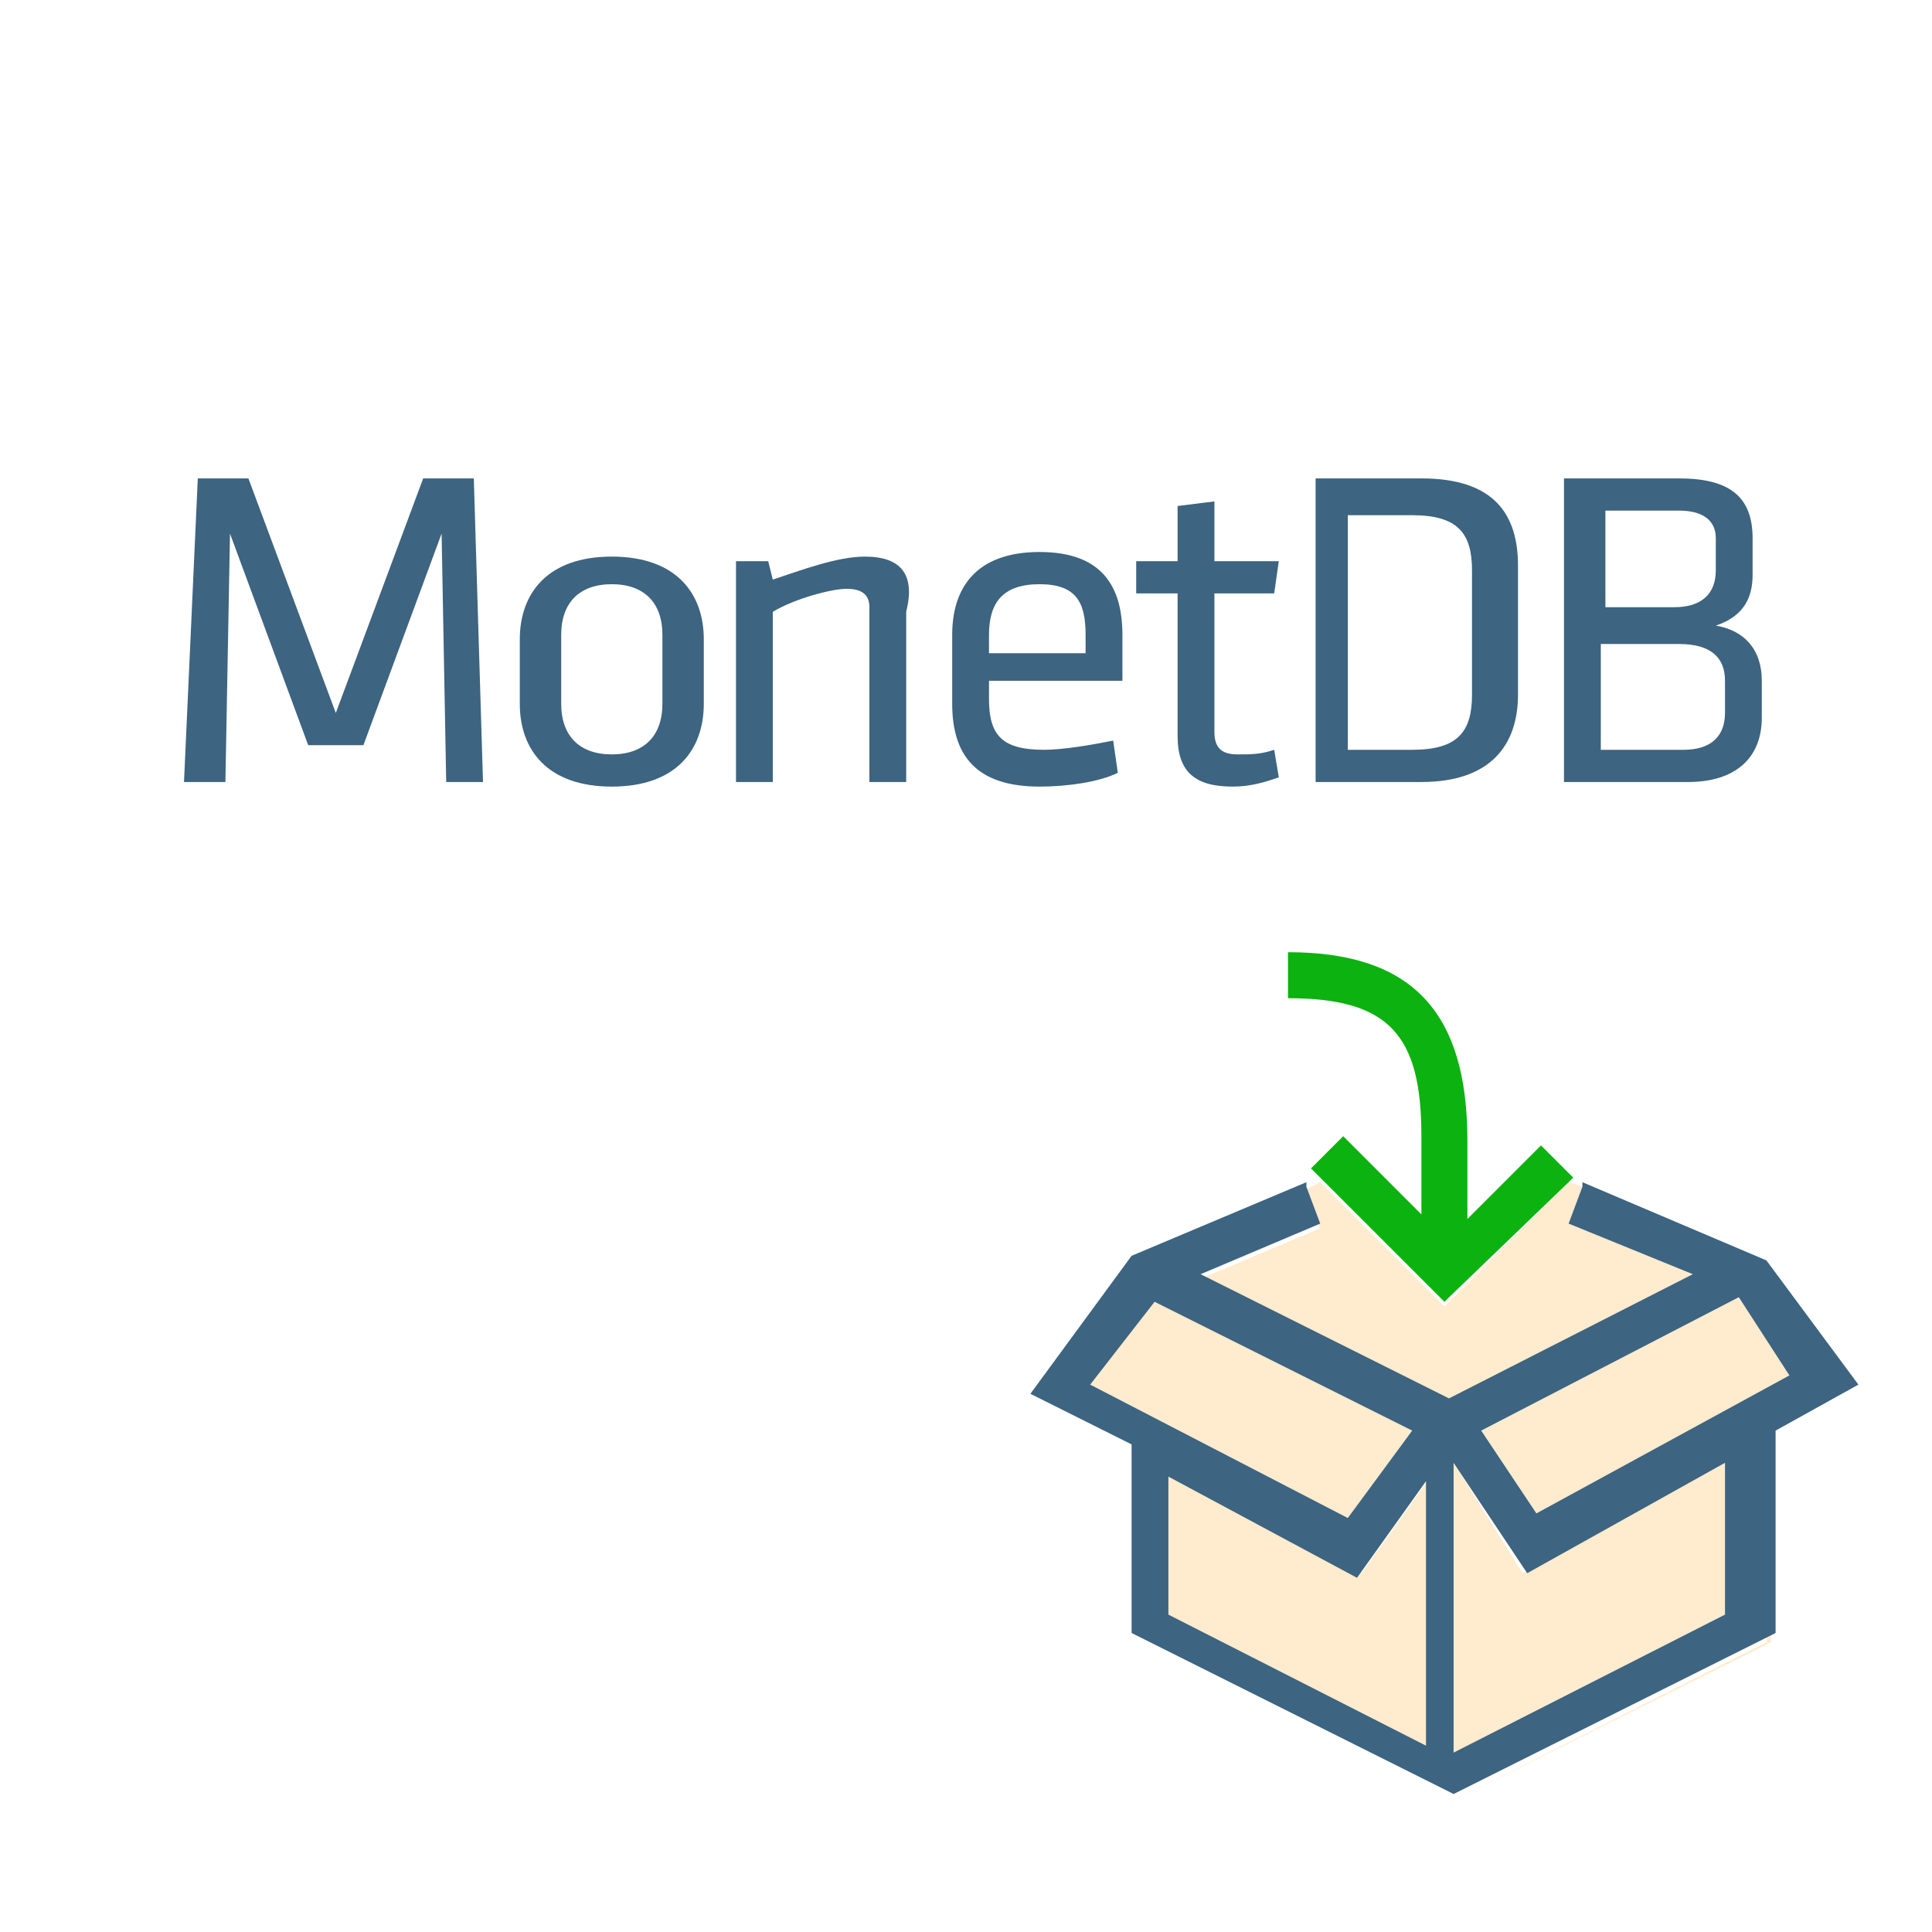
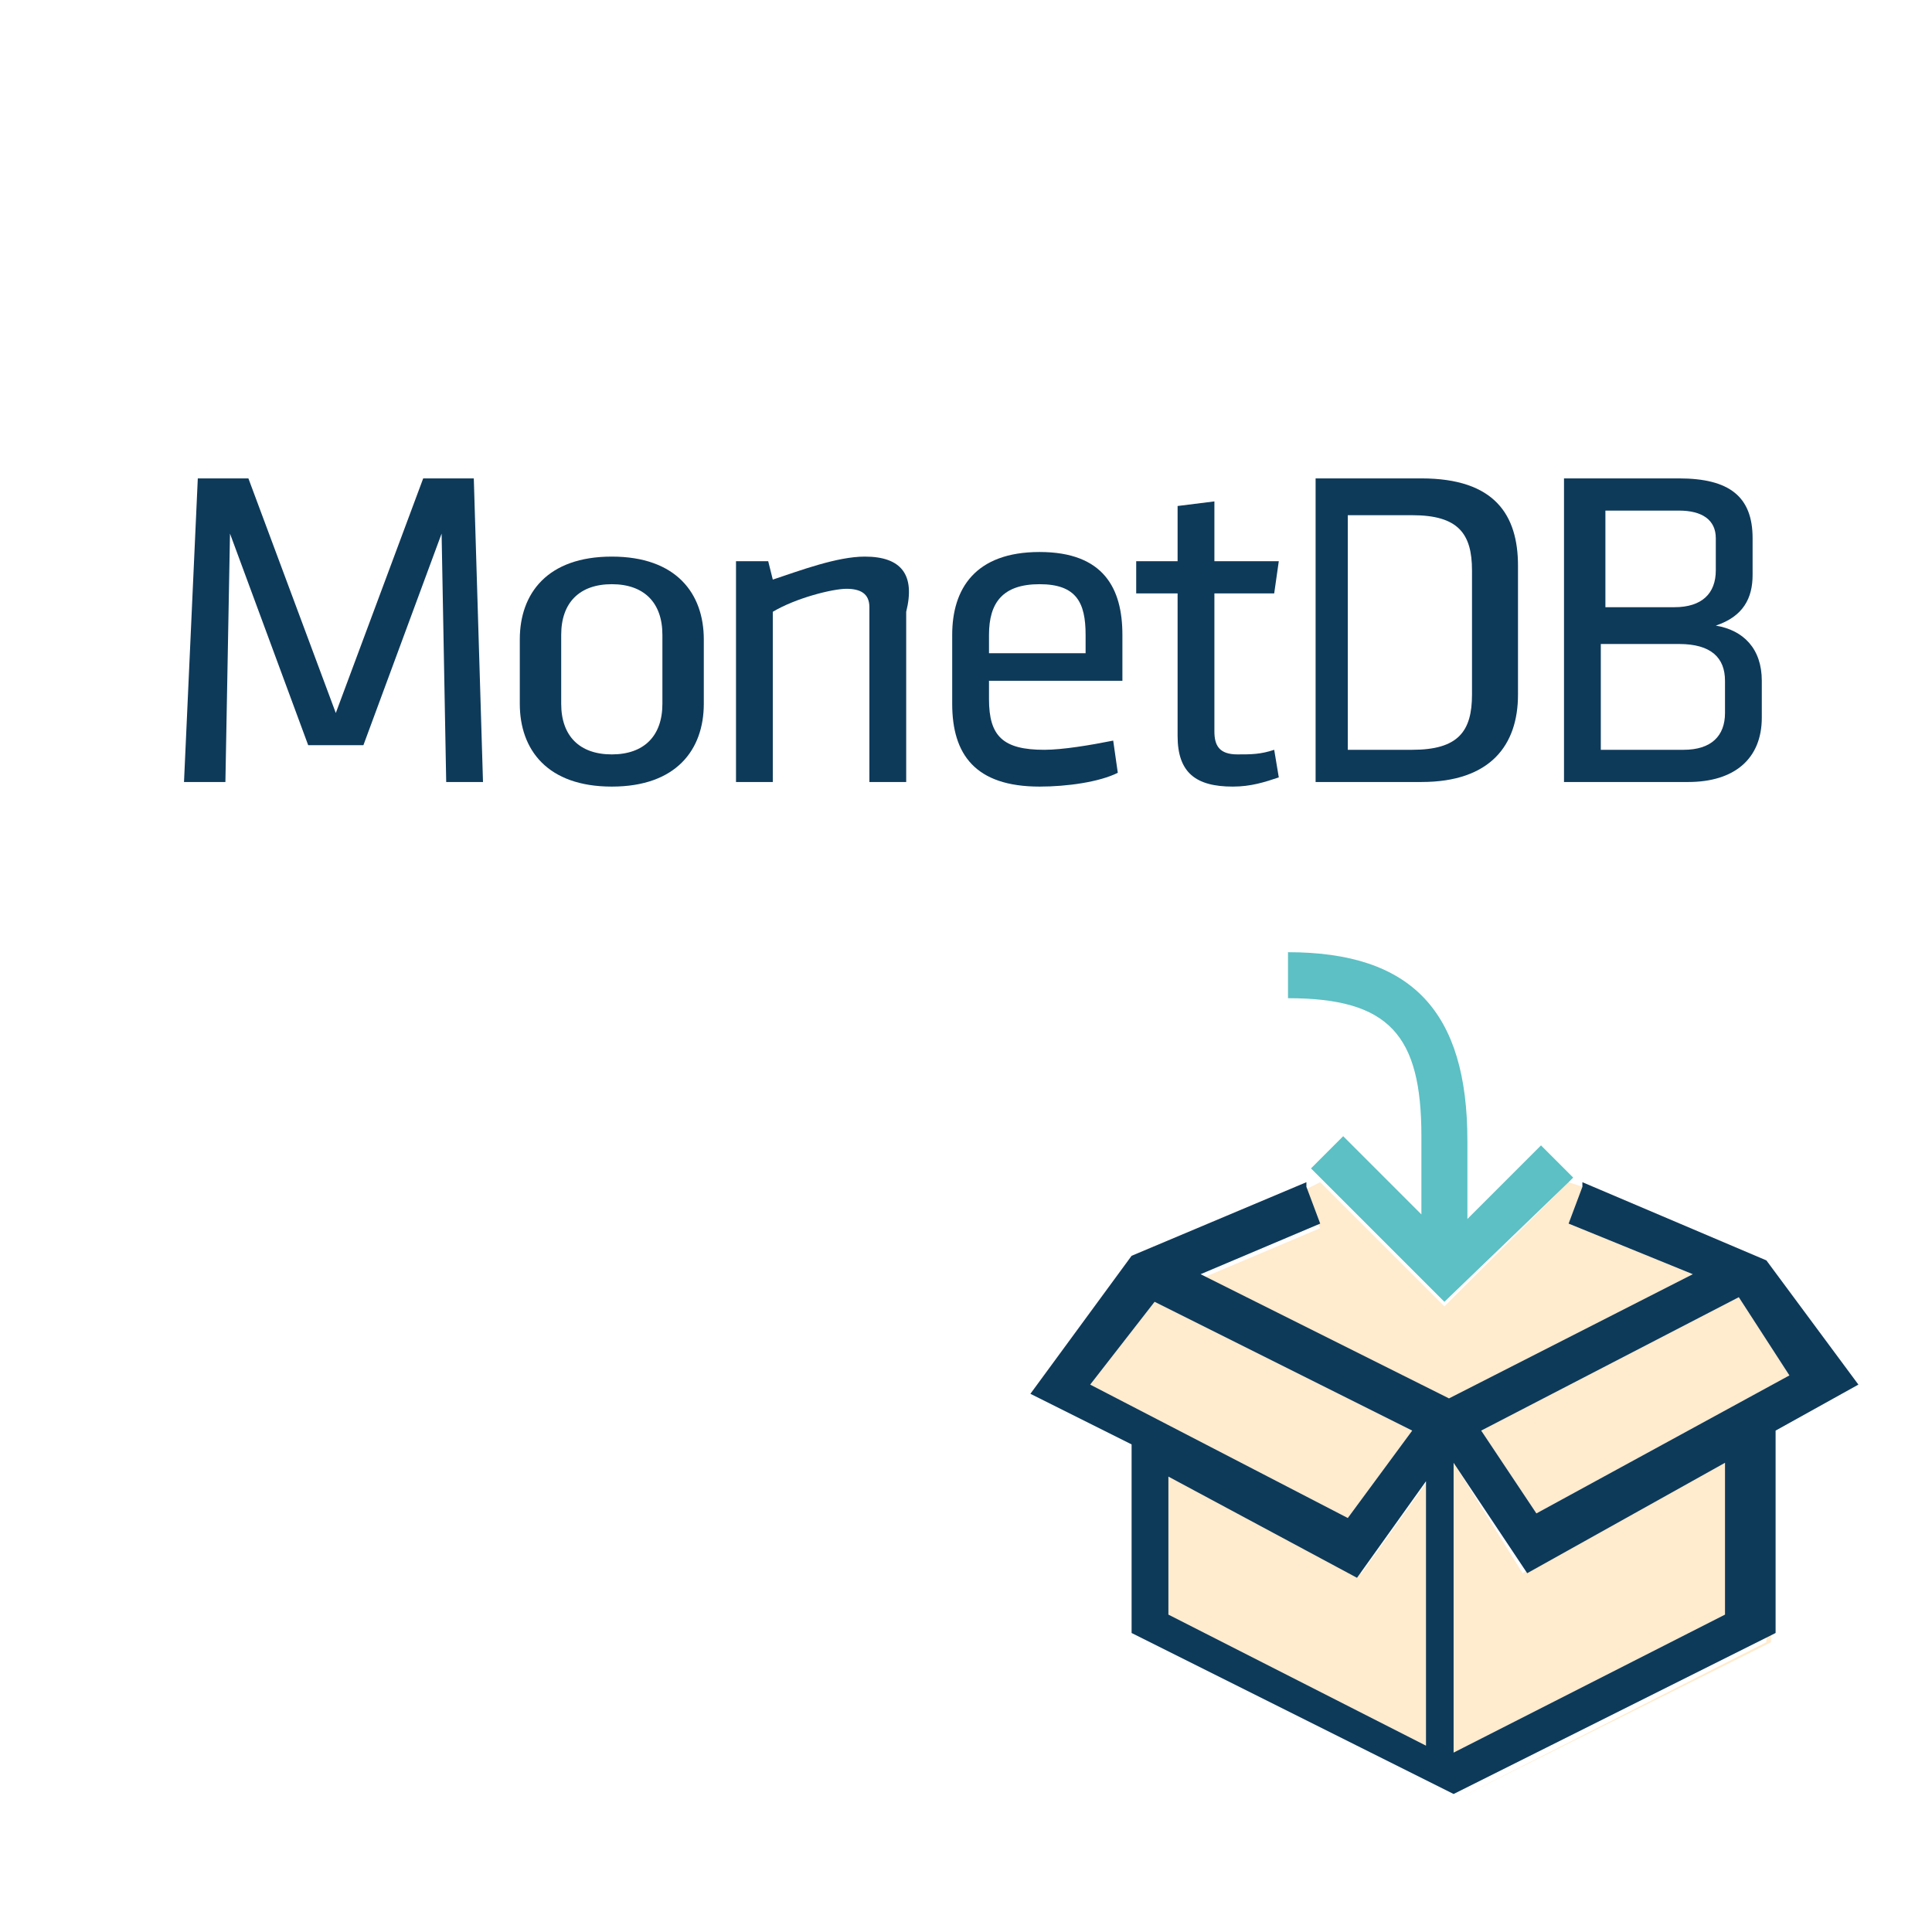
<svg xmlns="http://www.w3.org/2000/svg" version="1.1" id="Layer_1" x="0px" y="0px" viewBox="0 0 42 42" enable-background="new 0 0 42 42" xml:space="preserve">
  <g>
    <g>
      <path fill="none" d="M37.5,15.5v-0.7c0-0.5-0.3-0.8-1-0.8h-1.7v2.3h1.7C37.2,16.3,37.5,16,37.5,15.5z" />
      <path fill="none" d="M37.2,12.5v-0.7c0-0.4-0.2-0.6-0.8-0.6h-1.7v2.2h1.5C37,13.3,37.2,13,37.2,12.5z" />
      <path fill="none" d="M32.1,15.1v-2.7c0-0.8-0.3-1.2-1.3-1.2h-1.4v5.1h1.4C31.8,16.3,32.1,15.8,32.1,15.1z" />
      <path fill="none" d="M13.3,12.8c-0.8,0-1.1,0.4-1.1,1.1v1.5c0,0.7,0.4,1.1,1.1,1.1s1.1-0.4,1.1-1.1v-1.5    C14.4,13.1,14,12.8,13.3,12.8z" />
      <path fill="none" d="M23.6,13.8c0-0.7-0.2-1.1-1-1.1c-0.8,0-1.1,0.4-1.1,1.1v0.4h2.1V13.8z" />
      <polygon fill="#FFEBCD" points="30.7,31.1 25.1,28.3 23.7,30.1 29.3,33   " />
      <polygon fill="#FFEBCD" points="38.4,35.7 31.5,39.2 24.5,35.7 24.5,31.6 24.5,31.5 24.5,35.7 31.5,39.2 38.5,35.7 38.5,31.2    38.4,31.2   " />
      <polygon fill="#FFEBCD" points="25.4,32 25.4,35.1 31.1,38 31.1,32.1 29.6,34.2   " />
      <rect x="25" y="27.7" fill="#FFEBCD" width="0" height="0" />
      <polygon fill="#FFEBCD" points="37.8,28.2 32.2,31.1 33.4,32.9 38.9,29.9   " />
      <polygon fill="#FFEBCD" points="31.6,31.8 31.6,38.1 37.5,35.1 37.5,31.8 33.1,34.2   " />
      <polygon fill="#FFEBCD" points="26.1,27.8 31.5,30.5 36.8,27.7 34.1,26.6 34.4,25.8 34.1,25.7 31.4,28.4 28.7,25.7 28.3,25.9    28.7,26.7   " />
-       <path fill="#3D6480" d="M38.4,27.4l-4-1.7l0,0.1l-0.3,0.8l2.7,1.1l-5.3,2.7l-5.4-2.7l2.6-1.1l-0.3-0.8l0-0.1l-3.8,1.6l-2.2,3    l2.2,1.1l0,0v4.1l7,3.5l7-3.5v-4.4l0,0l1.8-1L38.4,27.4z M25,27.7L25,27.7L25,27.7L25,27.7L25,27.7z M23.7,30.1l1.4-1.8l5.6,2.8    L29.3,33L23.7,30.1z M31.1,38l-5.7-2.9v-3l4.1,2.2l1.5-2.1V38z M37.5,35.1l-5.9,3v-6.3l1.6,2.4l4.3-2.4V35.1z M33.4,32.9l-1.2-1.8    l5.6-2.9l1.1,1.7L33.4,32.9z" />
-       <path fill="#0CB20F" d="M34.1,25.7l0.1-0.1l-0.7-0.7l-1.6,1.6v-1.7c0-2.8-1.2-4.1-3.9-4.1v1c2.2,0,2.9,0.8,2.9,3v1.7l-1.7-1.7    l-0.7,0.7l0.2,0.2l2.7,2.7L34.1,25.7z" />
-       <polygon fill="#3D6480" points="9.2,10.4 7.3,15.5 5.4,10.4 4.3,10.4 4,17 4.9,17 5,11.6 6.7,16.2 7.9,16.2 9.6,11.6 9.7,17    10.5,17 10.3,10.4   " />
-       <path fill="#3D6480" d="M13.3,12.1c-1.4,0-2,0.8-2,1.8v1.4c0,1,0.6,1.8,2,1.8s2-0.8,2-1.8v-1.4C15.3,12.9,14.7,12.1,13.3,12.1z     M14.4,15.3c0,0.7-0.4,1.1-1.1,1.1s-1.1-0.4-1.1-1.1v-1.5c0-0.7,0.4-1.1,1.1-1.1s1.1,0.4,1.1,1.1V15.3z" />
-       <path fill="#3D6480" d="M18.8,12.1c-0.6,0-1.4,0.3-2,0.5l-0.1-0.4h-0.7V17h0.8v-3.7c0.5-0.3,1.3-0.5,1.6-0.5    c0.3,0,0.5,0.1,0.5,0.4V17h0.8v-3.7C19.9,12.5,19.6,12.1,18.8,12.1z" />
-       <path fill="#3D6480" d="M24.3,16.8l-0.1-0.7c-0.5,0.1-1.1,0.2-1.5,0.2c-0.9,0-1.2-0.3-1.2-1.1v-0.4h2.9v-1c0-1-0.4-1.8-1.8-1.8    c-1.4,0-1.9,0.8-1.9,1.8v1.5c0,1.1,0.5,1.8,1.9,1.8C23.2,17.1,23.9,17,24.3,16.8z M21.5,13.8c0-0.7,0.3-1.1,1.1-1.1    c0.8,0,1,0.4,1,1.1v0.4h-2.1V13.8z" />
-       <path fill="#3D6480" d="M25.6,16c0,0.8,0.4,1.1,1.2,1.1c0.4,0,0.7-0.1,1-0.2l-0.1-0.6c-0.3,0.1-0.5,0.1-0.8,0.1    c-0.4,0-0.5-0.2-0.5-0.5v-3h1.3l0.1-0.7h-1.4v-1.3L25.6,11v1.2h-0.9v0.7h0.9V16z" />
-       <path fill="#3D6480" d="M33,15.1v-2.8c0-1.1-0.5-1.9-2.1-1.9h-2.3V17h2.3C32.4,17,33,16.2,33,15.1z M29.3,16.3v-5.1h1.4    c1,0,1.3,0.4,1.3,1.2v2.7c0,0.8-0.3,1.2-1.3,1.2H29.3z" />
-       <path fill="#3D6480" d="M38.3,15.6v-0.8c0-0.7-0.4-1.1-1-1.2c0.6-0.2,0.8-0.6,0.8-1.1v-0.8c0-0.9-0.5-1.3-1.6-1.3H34V17h2.7    C37.7,17,38.3,16.5,38.3,15.6z M34.8,11.1h1.7c0.5,0,0.8,0.2,0.8,0.6v0.7c0,0.5-0.3,0.8-0.9,0.8h-1.5V11.1z M34.8,16.3V14h1.7    c0.7,0,1,0.3,1,0.8v0.7c0,0.5-0.3,0.8-0.9,0.8H34.8z" />
+       <path fill="#0E3A5A" d="M38.4,27.4l-4-1.7l0,0.1l-0.3,0.8l2.7,1.1l-5.3,2.7l-5.4-2.7l2.6-1.1l-0.3-0.8l0-0.1l-3.8,1.6l-2.2,3    l2.2,1.1l0,0v4.1l7,3.5l7-3.5v-4.4l0,0l1.8-1L38.4,27.4z M25,27.7L25,27.7L25,27.7L25,27.7L25,27.7z M23.7,30.1l1.4-1.8l5.6,2.8    L29.3,33L23.7,30.1z M31.1,38l-5.7-2.9v-3l4.1,2.2l1.5-2.1V38z M37.5,35.1l-5.9,3v-6.3l1.6,2.4l4.3-2.4V35.1z M33.4,32.9l-1.2-1.8    l5.6-2.9l1.1,1.7L33.4,32.9z" />
+       <path fill="#5CC0C4" d="M34.1,25.7l0.1-0.1l-0.7-0.7l-1.6,1.6v-1.7c0-2.8-1.2-4.1-3.9-4.1v1c2.2,0,2.9,0.8,2.9,3v1.7l-1.7-1.7    l-0.7,0.7l0.2,0.2l2.7,2.7L34.1,25.7z" />
+       <polygon fill="#0E3A5A" points="9.2,10.4 7.3,15.5 5.4,10.4 4.3,10.4 4,17 4.9,17 5,11.6 6.7,16.2 7.9,16.2 9.6,11.6 9.7,17    10.5,17 10.3,10.4   " />
+       <path fill="#0E3A5A" d="M13.3,12.1c-1.4,0-2,0.8-2,1.8v1.4c0,1,0.6,1.8,2,1.8s2-0.8,2-1.8v-1.4C15.3,12.9,14.7,12.1,13.3,12.1z     M14.4,15.3c0,0.7-0.4,1.1-1.1,1.1s-1.1-0.4-1.1-1.1v-1.5c0-0.7,0.4-1.1,1.1-1.1s1.1,0.4,1.1,1.1V15.3z" />
+       <path fill="#0E3A5A" d="M18.8,12.1c-0.6,0-1.4,0.3-2,0.5l-0.1-0.4h-0.7V17h0.8v-3.7c0.5-0.3,1.3-0.5,1.6-0.5    c0.3,0,0.5,0.1,0.5,0.4V17h0.8v-3.7C19.9,12.5,19.6,12.1,18.8,12.1z" />
+       <path fill="#0E3A5A" d="M24.3,16.8l-0.1-0.7c-0.5,0.1-1.1,0.2-1.5,0.2c-0.9,0-1.2-0.3-1.2-1.1v-0.4h2.9v-1c0-1-0.4-1.8-1.8-1.8    c-1.4,0-1.9,0.8-1.9,1.8v1.5c0,1.1,0.5,1.8,1.9,1.8C23.2,17.1,23.9,17,24.3,16.8z M21.5,13.8c0-0.7,0.3-1.1,1.1-1.1    c0.8,0,1,0.4,1,1.1v0.4h-2.1V13.8z" />
+       <path fill="#0E3A5A" d="M25.6,16c0,0.8,0.4,1.1,1.2,1.1c0.4,0,0.7-0.1,1-0.2l-0.1-0.6c-0.3,0.1-0.5,0.1-0.8,0.1    c-0.4,0-0.5-0.2-0.5-0.5v-3h1.3l0.1-0.7h-1.4v-1.3L25.6,11v1.2h-0.9v0.7h0.9V16z" />
+       <path fill="#0E3A5A" d="M33,15.1v-2.8c0-1.1-0.5-1.9-2.1-1.9h-2.3V17h2.3C32.4,17,33,16.2,33,15.1z M29.3,16.3v-5.1h1.4    c1,0,1.3,0.4,1.3,1.2v2.7c0,0.8-0.3,1.2-1.3,1.2H29.3z" />
+       <path fill="#0E3A5A" d="M38.3,15.6v-0.8c0-0.7-0.4-1.1-1-1.2c0.6-0.2,0.8-0.6,0.8-1.1v-0.8c0-0.9-0.5-1.3-1.6-1.3H34V17h2.7    C37.7,17,38.3,16.5,38.3,15.6z M34.8,11.1h1.7c0.5,0,0.8,0.2,0.8,0.6v0.7c0,0.5-0.3,0.8-0.9,0.8h-1.5V11.1z M34.8,16.3V14h1.7    c0.7,0,1,0.3,1,0.8v0.7c0,0.5-0.3,0.8-0.9,0.8H34.8z" />
    </g>
  </g>
</svg>
